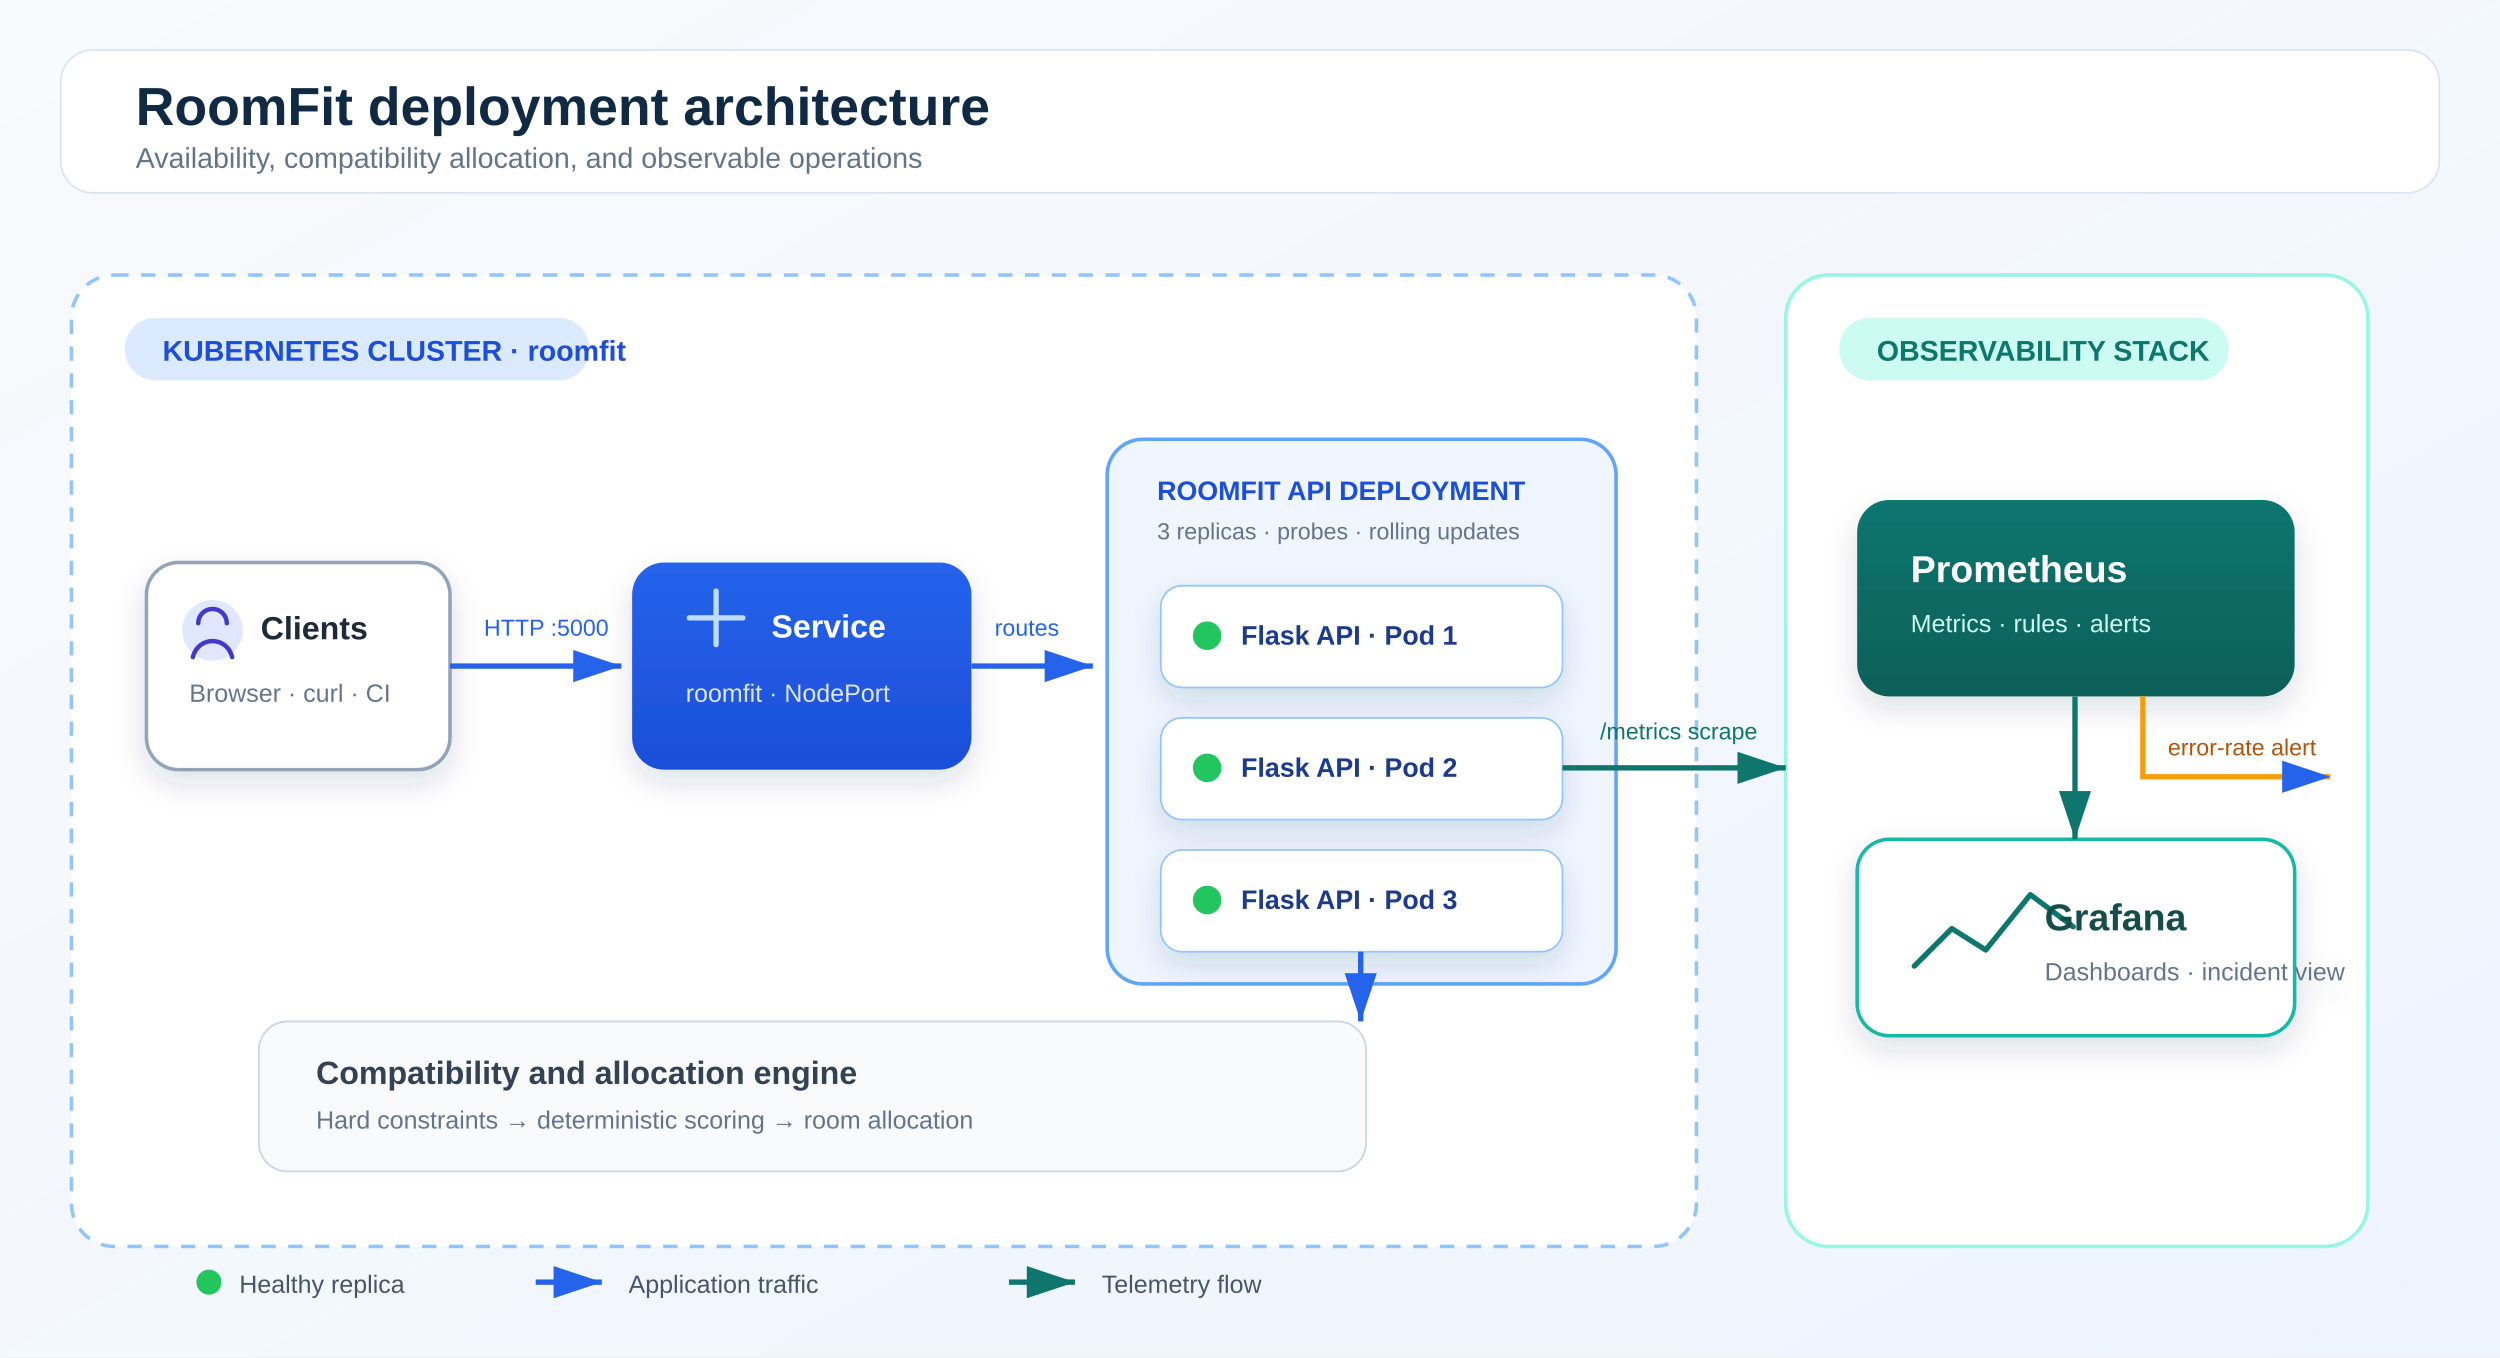
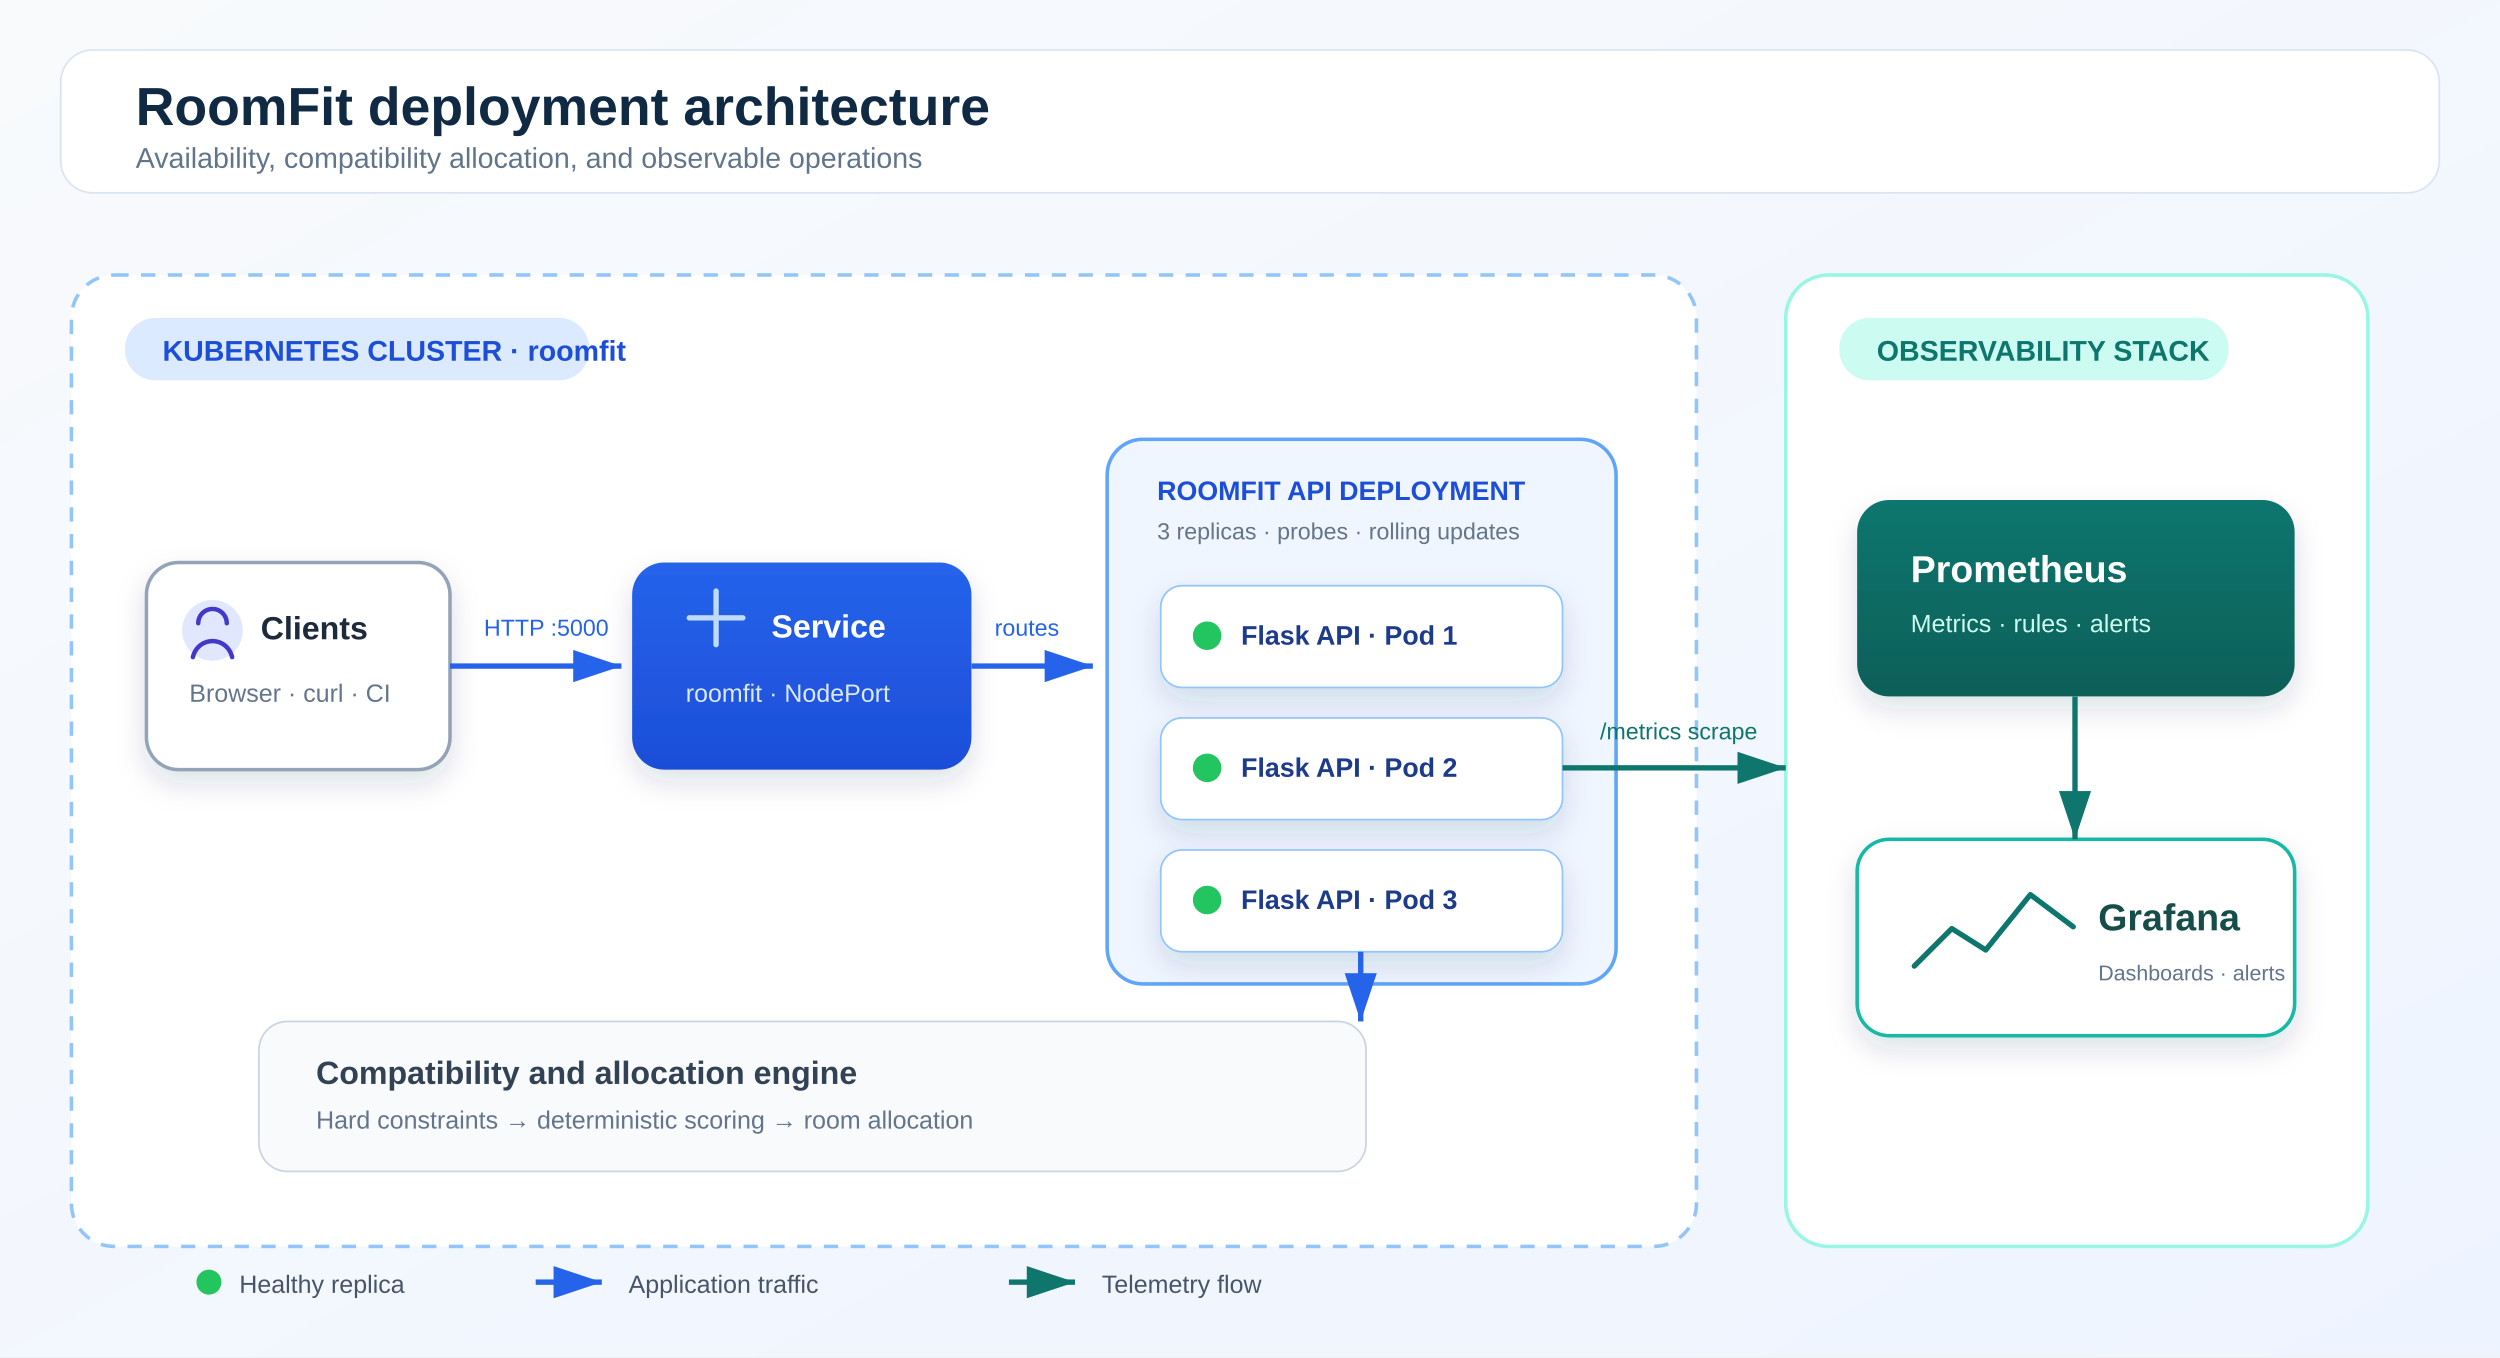
<svg xmlns="http://www.w3.org/2000/svg" width="1400" height="760" viewBox="0 0 1400 760" role="img" aria-labelledby="title description">
  <defs>
    <linearGradient id="background" x1="0" y1="0" x2="1" y2="1">
      <stop stop-color="#f8fafc" />
      <stop offset="1" stop-color="#eef4ff" />
    </linearGradient>
    <linearGradient id="api" x1="0" y1="0" x2="0" y2="1">
      <stop stop-color="#2563eb" />
      <stop offset="1" stop-color="#1d4ed8" />
    </linearGradient>
    <linearGradient id="observe" x1="0" y1="0" x2="0" y2="1">
      <stop stop-color="#0f766e" />
      <stop offset="1" stop-color="#0b5f59" />
    </linearGradient>
    <filter id="shadow" x="-20%" y="-20%" width="140%" height="150%">
      <feDropShadow dx="0" dy="7" stdDeviation="8" flood-color="#16324f" flood-opacity=".14" />
    </filter>
    <marker id="arrowBlue" markerWidth="10" markerHeight="10" refX="9" refY="3" orient="auto">
      <path d="M0,0 L0,6 L9,3 z" fill="#2563eb" />
    </marker>
    <marker id="arrowTeal" markerWidth="10" markerHeight="10" refX="9" refY="3" orient="auto">
      <path d="M0,0 L0,6 L9,3 z" fill="#0f766e" />
    </marker>
  </defs>
  <rect width="1400" height="760" fill="url(#background)" />
  <rect x="34" y="28" width="1332" height="80" rx="18" fill="#ffffff" stroke="#dbe5f1" />
  <text x="76" y="70" font-family="Arial, Helvetica, sans-serif" font-size="30" font-weight="700" fill="#102a43">RoomFit deployment architecture</text>
  <text x="76" y="94" font-family="Arial, Helvetica, sans-serif" font-size="16" fill="#62748a">Availability, compatibility allocation, and observable operations</text>
  <rect x="40" y="154" width="910" height="544" rx="24" fill="#ffffff" stroke="#93c5fd" stroke-width="2" stroke-dasharray="8 7" />
  <rect x="70" y="178" width="260" height="35" rx="17" fill="#dbeafe" />
  <text x="91" y="202" font-family="Arial, Helvetica, sans-serif" font-size="16" font-weight="700" fill="#1d4ed8">KUBERNETES CLUSTER · roomfit</text>
  <rect x="1000" y="154" width="326" height="544" rx="24" fill="#ffffff" stroke="#99f6e4" stroke-width="2" />
  <rect x="1030" y="178" width="218" height="35" rx="17" fill="#ccfbf1" />
  <text x="1051" y="202" font-family="Arial, Helvetica, sans-serif" font-size="16" font-weight="700" fill="#0f766e">OBSERVABILITY STACK</text>
  <g filter="url(#shadow)">
    <rect x="82" y="315" width="170" height="116" rx="18" fill="#ffffff" stroke="#94a3b8" stroke-width="2" />
    <circle cx="119" cy="353" r="17" fill="#e0e7ff" />
    <path d="M108 368c3-12 19-12 22 0M111 349a8 8 0 1 1 16 0" fill="none" stroke="#4338ca" stroke-width="2.5" stroke-linecap="round" />
    <text x="146" y="358" font-family="Arial, Helvetica, sans-serif" font-size="18" font-weight="700" fill="#1e293b">Clients</text>
    <text x="106" y="393" font-family="Arial, Helvetica, sans-serif" font-size="14" fill="#64748b">Browser · curl · CI</text>
  </g>
  <path d="M252 373 H348" stroke="#2563eb" stroke-width="3" fill="none" marker-end="url(#arrowBlue)" />
  <text x="271" y="356" font-family="Arial, Helvetica, sans-serif" font-size="13" fill="#2563eb">HTTP :5000</text>
  <g filter="url(#shadow)">
    <rect x="354" y="315" width="190" height="116" rx="18" fill="url(#api)" />
    <path d="M386 346h30M401 331v30" stroke="#bfdbfe" stroke-width="3" stroke-linecap="round" />
    <text x="432" y="357" font-family="Arial, Helvetica, sans-serif" font-size="18" font-weight="700" fill="#ffffff">Service</text>
    <text x="384" y="393" font-family="Arial, Helvetica, sans-serif" font-size="14" fill="#dbeafe">roomfit · NodePort</text>
  </g>
  <path d="M544 373 H612" stroke="#2563eb" stroke-width="3" fill="none" marker-end="url(#arrowBlue)" />
  <text x="557" y="356" font-family="Arial, Helvetica, sans-serif" font-size="13" fill="#2563eb">routes</text>
  <rect x="620" y="246" width="285" height="305" rx="20" fill="#eff6ff" stroke="#60a5fa" stroke-width="2" />
  <text x="648" y="280" font-family="Arial, Helvetica, sans-serif" font-size="15" font-weight="700" fill="#1d4ed8">ROOMFIT API DEPLOYMENT</text>
  <text x="648" y="302" font-family="Arial, Helvetica, sans-serif" font-size="13" fill="#64748b">3 replicas · probes · rolling updates</text>
  <g filter="url(#shadow)">
    <rect x="650" y="328" width="225" height="57" rx="12" fill="#ffffff" stroke="#93c5fd" />
    <circle cx="676" cy="356" r="8" fill="#22c55e" />
    <text x="695" y="361" font-family="Arial, Helvetica, sans-serif" font-size="15" font-weight="700" fill="#1e3a8a">Flask API · Pod 1</text>
    <rect x="650" y="402" width="225" height="57" rx="12" fill="#ffffff" stroke="#93c5fd" />
    <circle cx="676" cy="430" r="8" fill="#22c55e" />
    <text x="695" y="435" font-family="Arial, Helvetica, sans-serif" font-size="15" font-weight="700" fill="#1e3a8a">Flask API · Pod 2</text>
    <rect x="650" y="476" width="225" height="57" rx="12" fill="#ffffff" stroke="#93c5fd" />
    <circle cx="676" cy="504" r="8" fill="#22c55e" />
    <text x="695" y="509" font-family="Arial, Helvetica, sans-serif" font-size="15" font-weight="700" fill="#1e3a8a">Flask API · Pod 3</text>
  </g>
  <rect x="145" y="572" width="620" height="84" rx="16" fill="#f8fafc" stroke="#cbd5e1" />
  <text x="177" y="607" font-family="Arial, Helvetica, sans-serif" font-size="18" font-weight="700" fill="#334155">Compatibility and allocation engine</text>
  <text x="177" y="632" font-family="Arial, Helvetica, sans-serif" font-size="14" fill="#64748b">Hard constraints → deterministic scoring → room allocation</text>
  <path d="M762 533 V572" stroke="#2563eb" stroke-width="3" fill="none" marker-end="url(#arrowBlue)" />
  <path d="M875 430 H1000" stroke="#0f766e" stroke-width="3" fill="none" marker-end="url(#arrowTeal)" />
  <text x="896" y="414" font-family="Arial, Helvetica, sans-serif" font-size="13" fill="#0f766e">/metrics scrape</text>
  <g filter="url(#shadow)">
    <rect x="1040" y="280" width="245" height="110" rx="18" fill="url(#observe)" />
    <text x="1070" y="326" font-family="Arial, Helvetica, sans-serif" font-size="21" font-weight="700" fill="#ffffff">Prometheus</text>
    <text x="1070" y="354" font-family="Arial, Helvetica, sans-serif" font-size="14" fill="#ccfbf1">Metrics · rules · alerts</text>
    <rect x="1040" y="470" width="245" height="110" rx="18" fill="#ffffff" stroke="#14b8a6" stroke-width="2" />
    <path d="M1072 541l21-21 19 12 25-31 24 18" fill="none" stroke="#0f766e" stroke-width="3" stroke-linecap="round" stroke-linejoin="round" />
-     <text x="1145" y="521" font-family="Arial, Helvetica, sans-serif" font-size="21" font-weight="700" fill="#134e4a">Grafana</text>
-     <text x="1145" y="549" font-family="Arial, Helvetica, sans-serif" font-size="14" fill="#64748b">Dashboards · incident view</text>
+     <text x="1175" y="521" font-family="Arial, Helvetica, sans-serif" font-size="21" font-weight="700" fill="#134e4a">Grafana</text>
+     <text x="1175" y="549" font-family="Arial, Helvetica, sans-serif" font-size="12" fill="#64748b">Dashboards · alerts</text>
  </g>
  <path d="M1162 390 V470" stroke="#0f766e" stroke-width="3" fill="none" marker-end="url(#arrowTeal)" />
-   <path d="M1200 390 V435 H1305" stroke="#f59e0b" stroke-width="3" fill="none" marker-end="url(#arrowBlue)" />
-   <text x="1214" y="423" font-family="Arial, Helvetica, sans-serif" font-size="13" fill="#b45309">error-rate alert</text>
  <circle cx="117" cy="718" r="7" fill="#22c55e" />
  <text x="134" y="724" font-family="Arial, Helvetica, sans-serif" font-size="14" fill="#475569">Healthy replica</text>
  <line x1="300" y1="718" x2="337" y2="718" stroke="#2563eb" stroke-width="3" marker-end="url(#arrowBlue)" />
  <text x="352" y="724" font-family="Arial, Helvetica, sans-serif" font-size="14" fill="#475569">Application traffic</text>
  <line x1="565" y1="718" x2="602" y2="718" stroke="#0f766e" stroke-width="3" marker-end="url(#arrowTeal)" />
  <text x="617" y="724" font-family="Arial, Helvetica, sans-serif" font-size="14" fill="#475569">Telemetry flow</text>
</svg>
